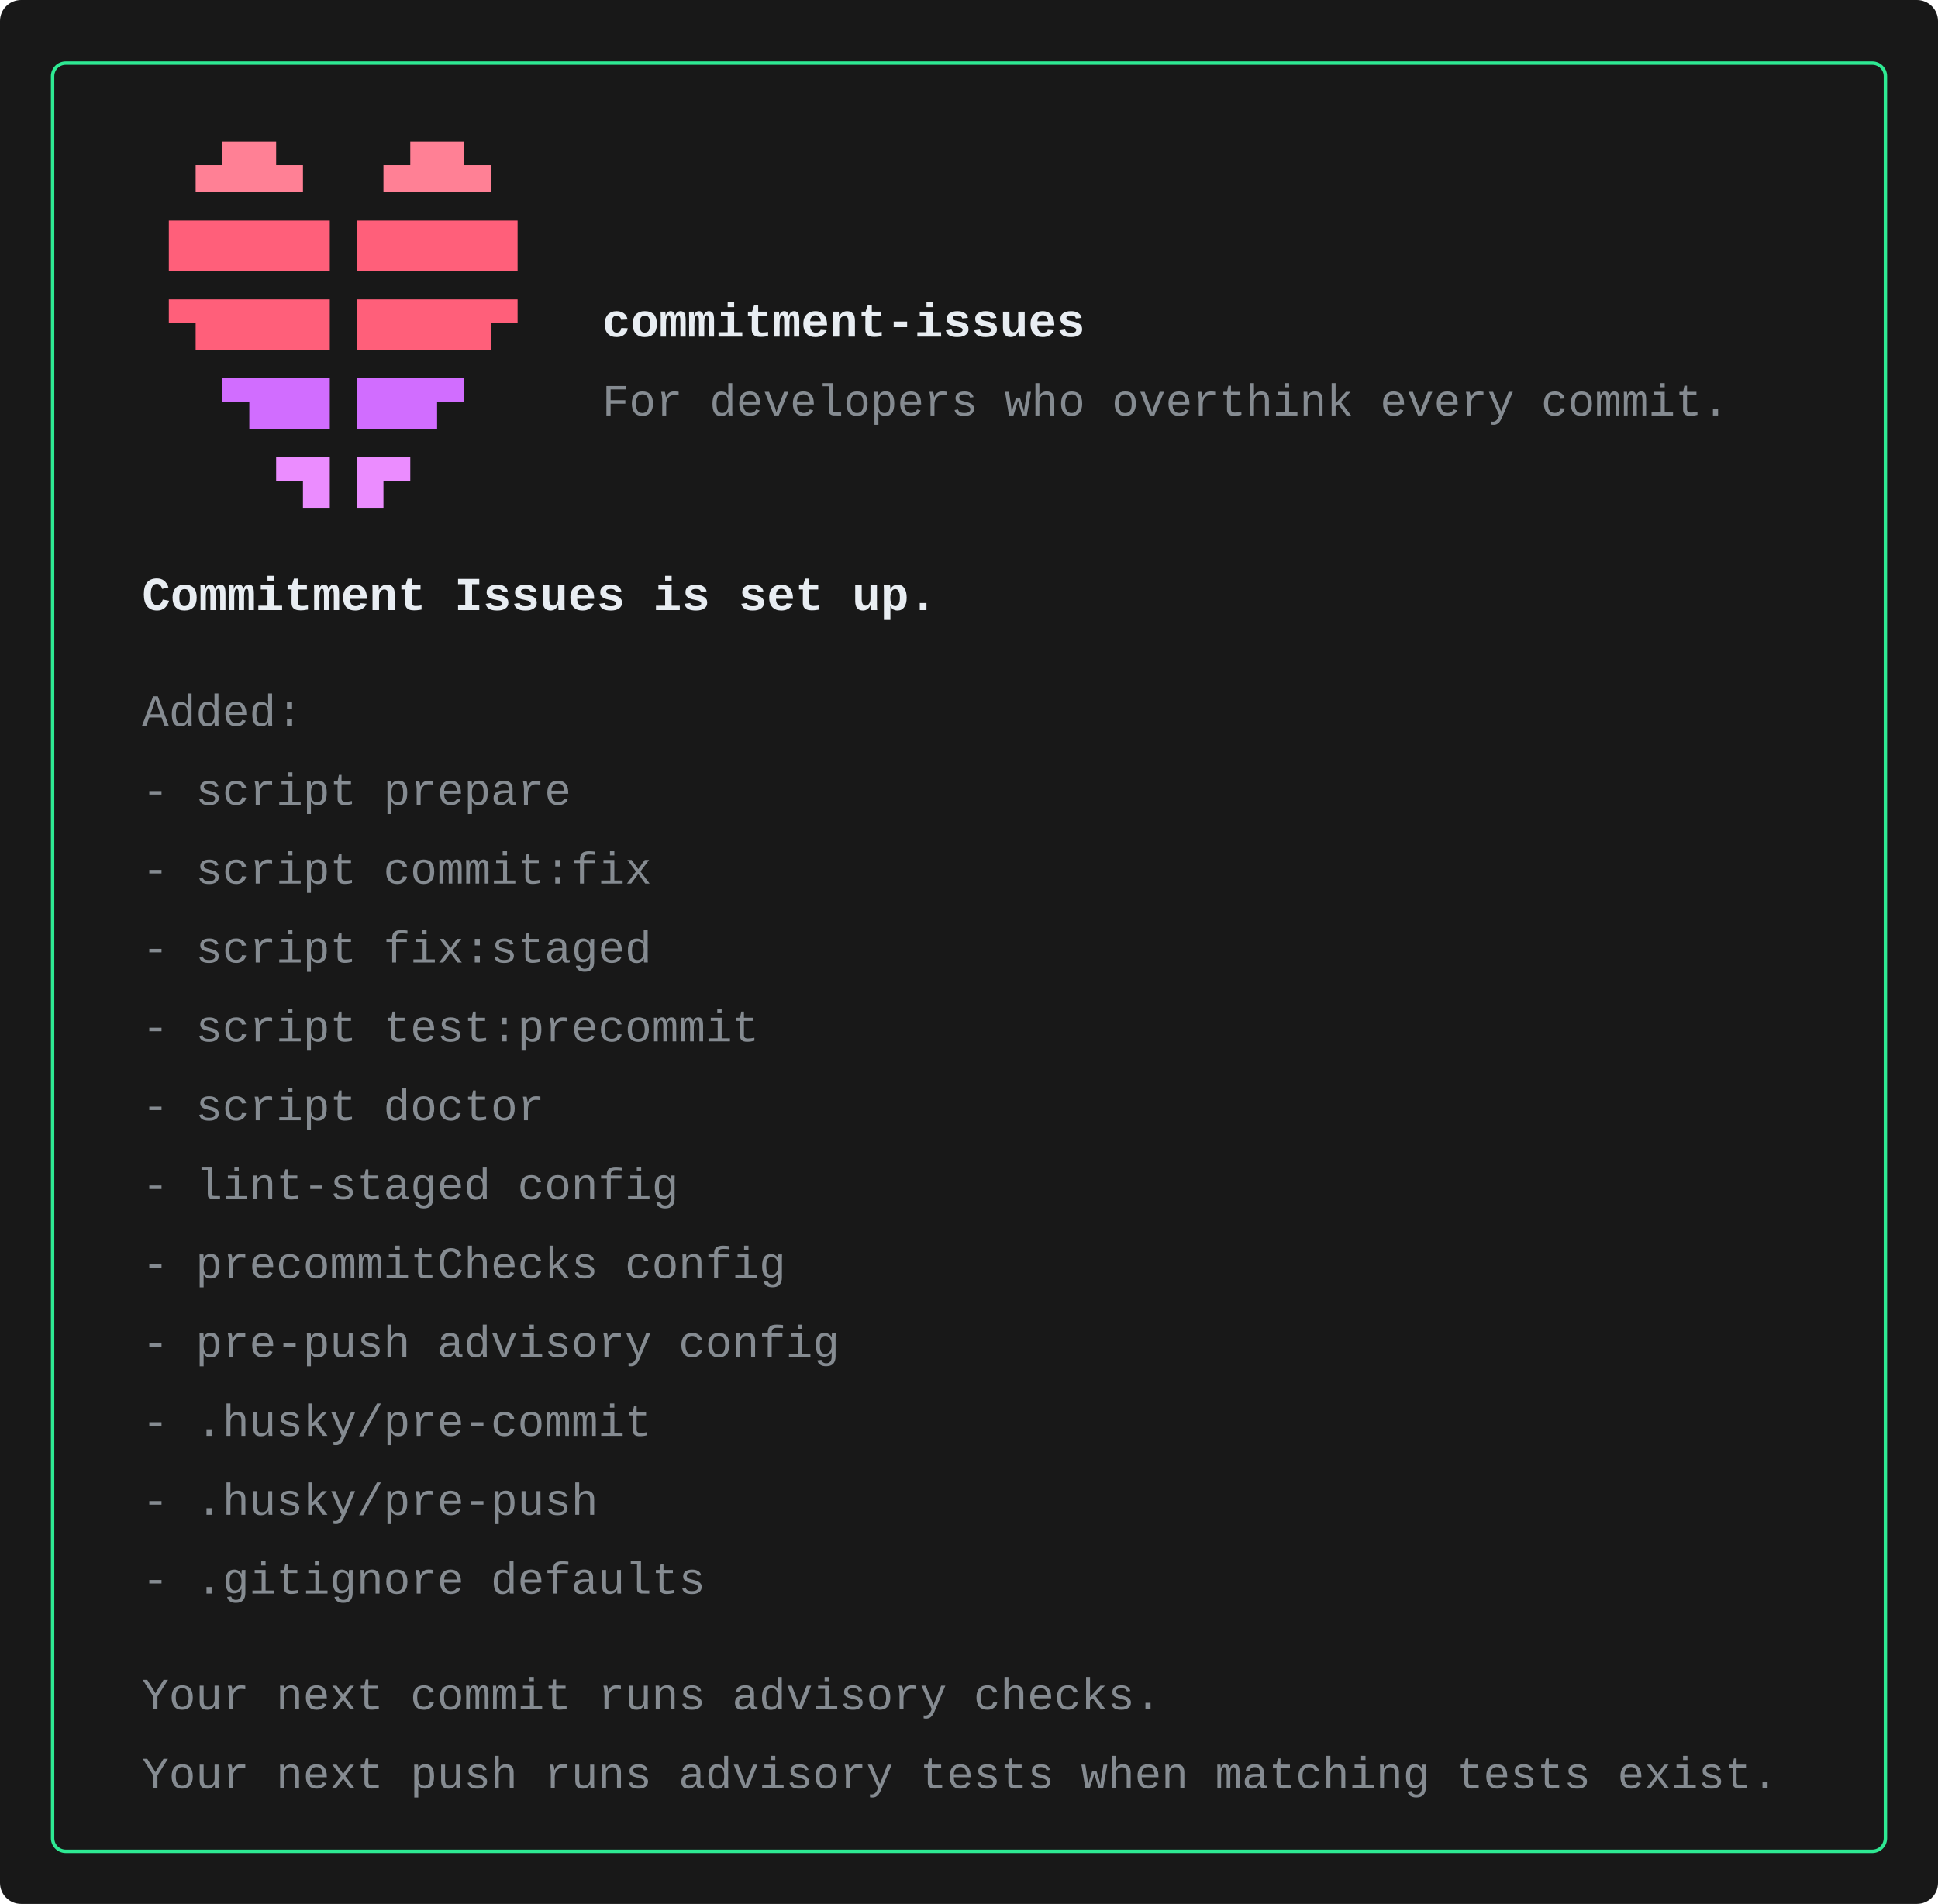
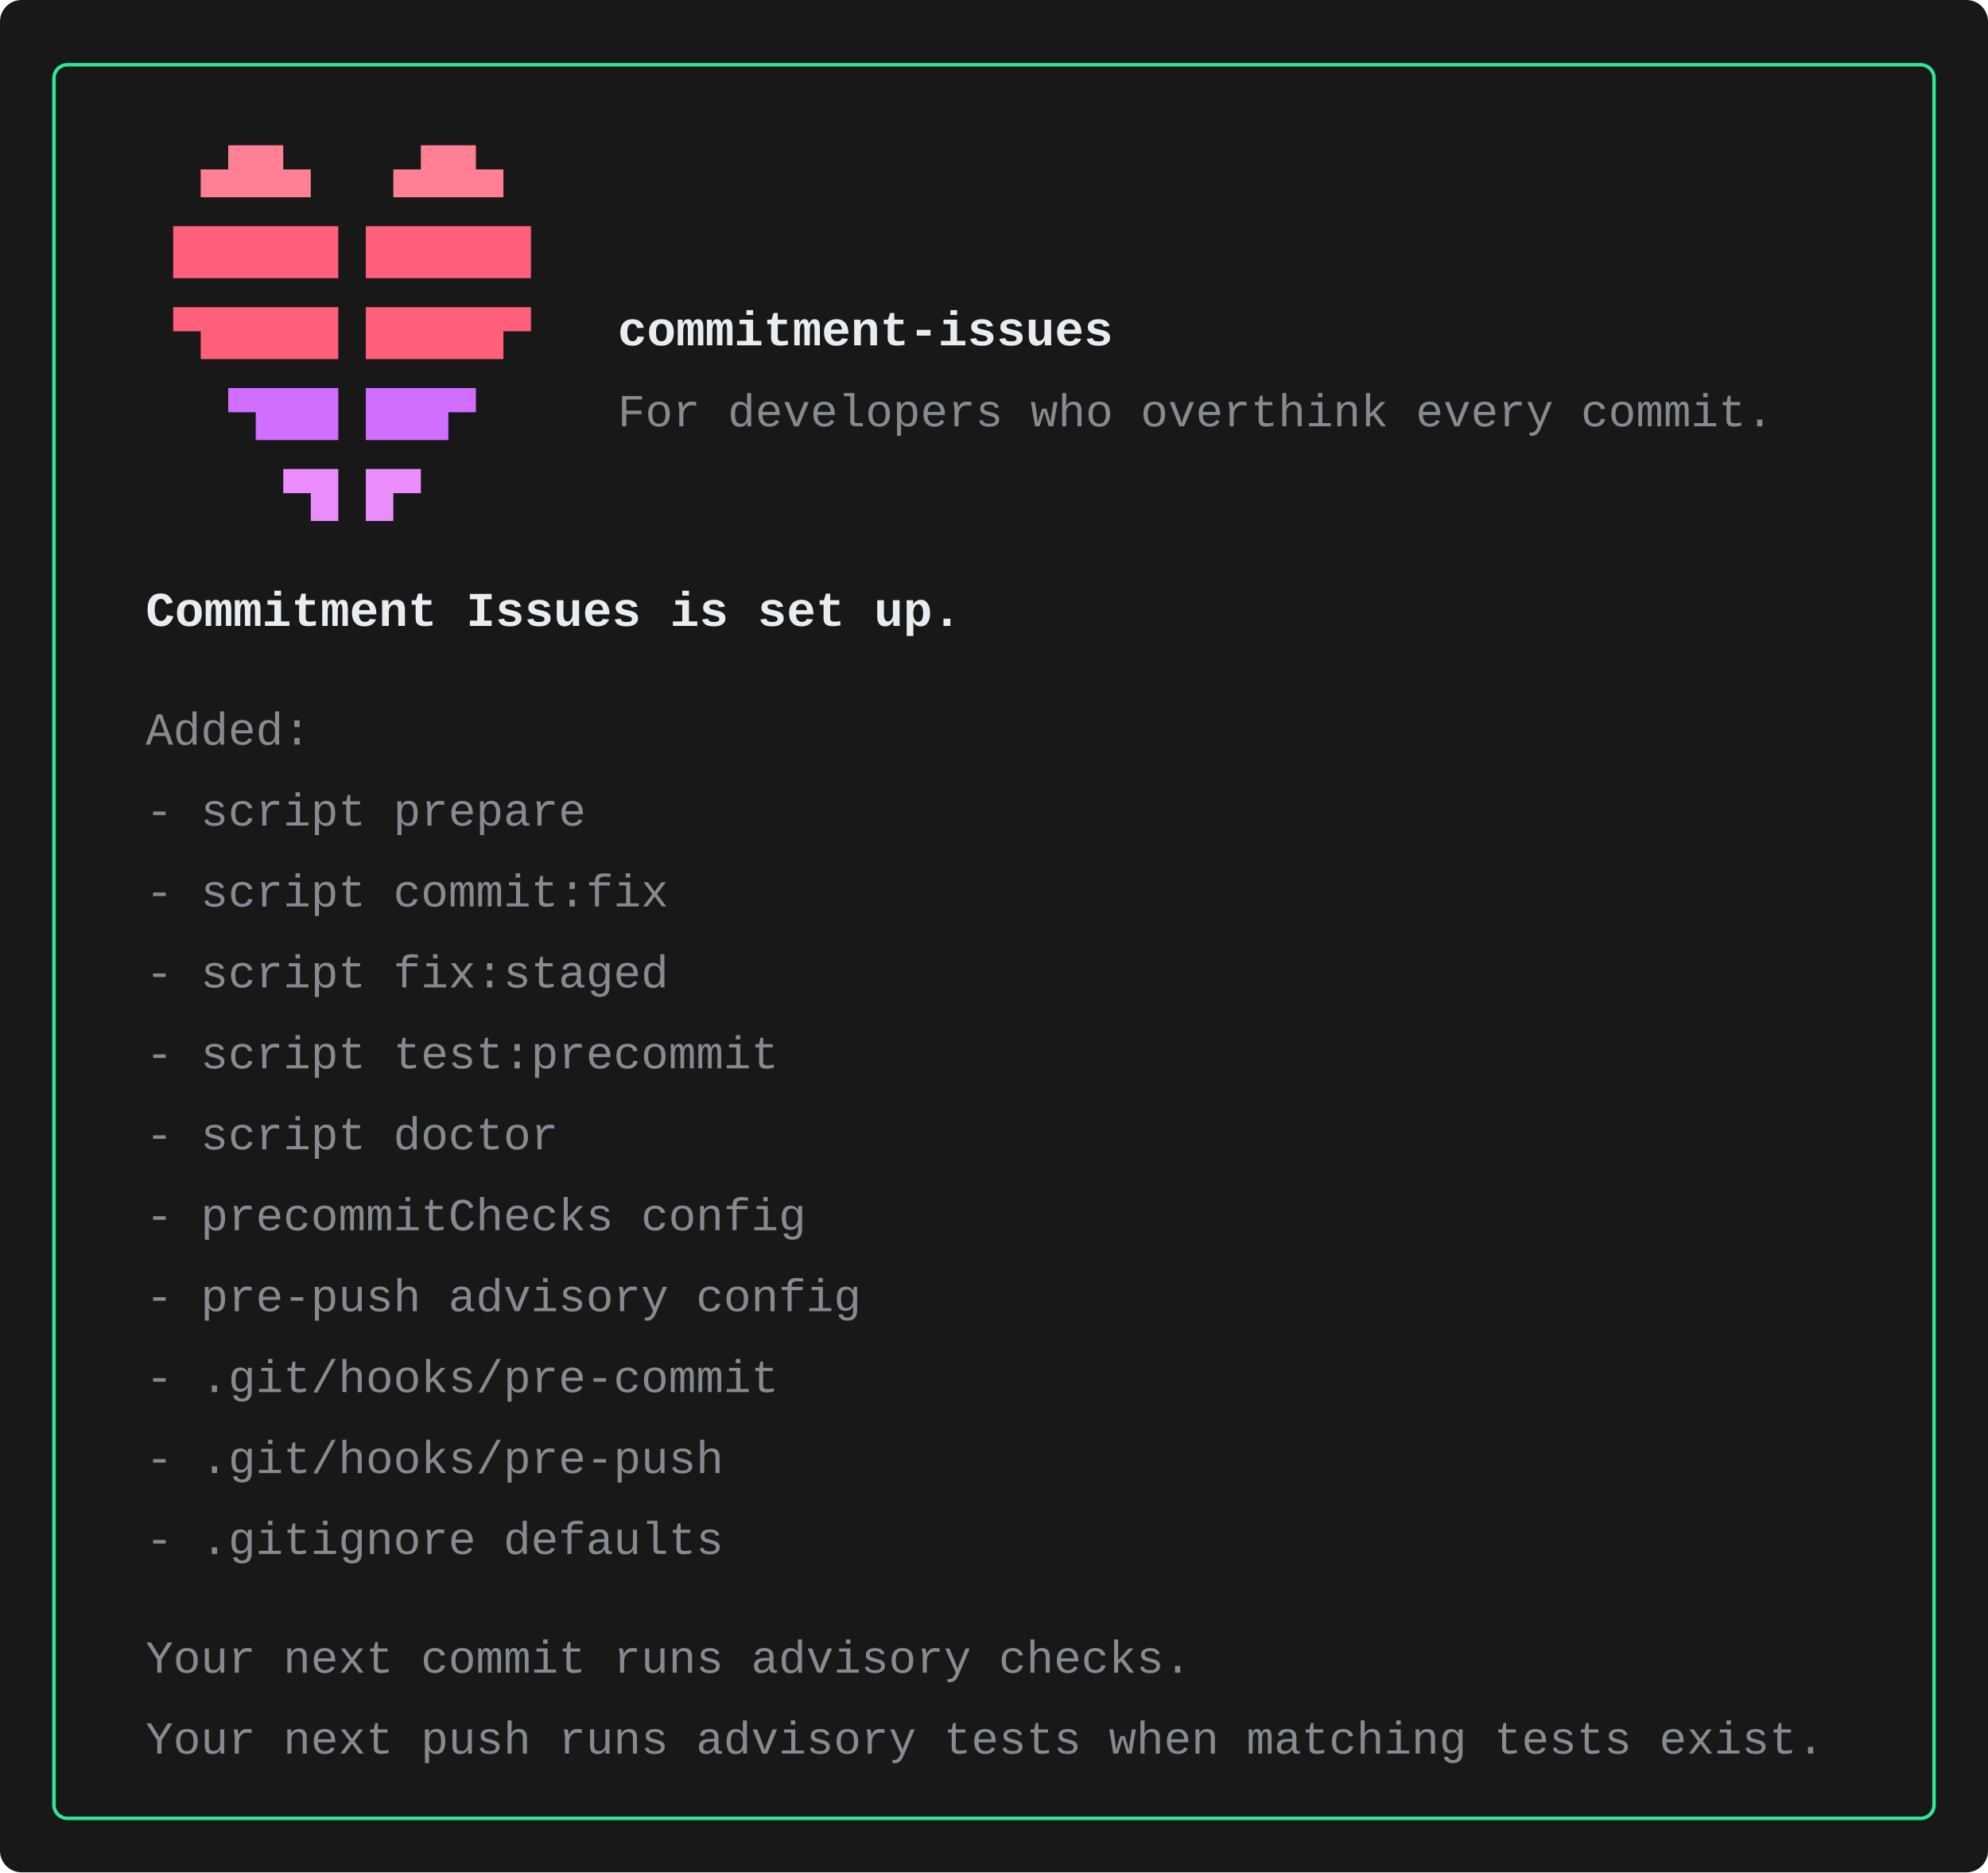
- <svg xmlns="http://www.w3.org/2000/svg" width="737" height="724" viewBox="0 0 737 724" role="img" aria-labelledby="title desc">
-   <rect width="737" height="724" rx="8" ry="8" fill="#181818" />
+ <svg xmlns="http://www.w3.org/2000/svg" width="737" height="694" viewBox="0 0 737 694" role="img" aria-labelledby="title desc">
+   <rect width="737" height="694" rx="8" ry="8" fill="#181818" />
  <g transform="translate(20 24)">
-     <rect x="0" y="0" width="697" height="680" rx="5" ry="5" fill="none" stroke="#2ee993" stroke-width="1.3" />
+     <rect x="0" y="0" width="697" height="650" rx="5" ry="5" fill="none" stroke="#2ee993" stroke-width="1.3" />
    <text x="34" y="44" fill="#ff8095" font-family="ui-monospace, SFMono-Regular, Menlo, Consolas, 'Liberation Mono', monospace" font-size="17" font-weight="700" xml:space="preserve">  ▄██▄   ▄██▄</text>
    <text x="34" y="74" fill="#ff5f7a" font-family="ui-monospace, SFMono-Regular, Menlo, Consolas, 'Liberation Mono', monospace" font-size="17" font-weight="700" xml:space="preserve"> ██████ ██████</text>
    <text x="34" y="104" fill="#ff5f7a" font-family="ui-monospace, SFMono-Regular, Menlo, Consolas, 'Liberation Mono', monospace" font-size="17" font-weight="700" xml:space="preserve"> ▀█████ █████▀</text>
    <text x="209" y="104" fill="#e8edf2" font-family="ui-monospace, SFMono-Regular, Menlo, Consolas, 'Liberation Mono', monospace" font-size="18" font-weight="700">commitment-issues</text>
    <text x="34" y="134" fill="#d16dff" font-family="ui-monospace, SFMono-Regular, Menlo, Consolas, 'Liberation Mono', monospace" font-size="17" font-weight="700" xml:space="preserve">   ▀███ ███▀</text>
    <text x="209" y="134" fill="#858b91" font-family="ui-monospace, SFMono-Regular, Menlo, Consolas, 'Liberation Mono', monospace" font-size="17">For developers who overthink every commit.</text>
    <text x="34" y="164" fill="#eb8cff" font-family="ui-monospace, SFMono-Regular, Menlo, Consolas, 'Liberation Mono', monospace" font-size="17" font-weight="700" xml:space="preserve">     ▀█ █▀</text>
    <text x="34" y="208" fill="#e8edf2" font-family="ui-monospace, SFMono-Regular, Menlo, Consolas, 'Liberation Mono', monospace" font-size="18" font-weight="700">Commitment Issues is set up.</text>
    <text x="34" y="252" fill="#858b91" font-family="ui-monospace, SFMono-Regular, Menlo, Consolas, 'Liberation Mono', monospace" font-size="17">Added:</text>
    <text x="34" y="282" fill="#858b91" font-family="ui-monospace, SFMono-Regular, Menlo, Consolas, 'Liberation Mono', monospace" font-size="17">- script prepare</text>
    <text x="34" y="312" fill="#858b91" font-family="ui-monospace, SFMono-Regular, Menlo, Consolas, 'Liberation Mono', monospace" font-size="17">- script commit:fix</text>
    <text x="34" y="342" fill="#858b91" font-family="ui-monospace, SFMono-Regular, Menlo, Consolas, 'Liberation Mono', monospace" font-size="17">- script fix:staged</text>
    <text x="34" y="372" fill="#858b91" font-family="ui-monospace, SFMono-Regular, Menlo, Consolas, 'Liberation Mono', monospace" font-size="17">- script test:precommit</text>
    <text x="34" y="402" fill="#858b91" font-family="ui-monospace, SFMono-Regular, Menlo, Consolas, 'Liberation Mono', monospace" font-size="17">- script doctor</text>
-     <text x="34" y="432" fill="#858b91" font-family="ui-monospace, SFMono-Regular, Menlo, Consolas, 'Liberation Mono', monospace" font-size="17">- lint-staged config</text>
-     <text x="34" y="462" fill="#858b91" font-family="ui-monospace, SFMono-Regular, Menlo, Consolas, 'Liberation Mono', monospace" font-size="17">- precommitChecks config</text>
-     <text x="34" y="492" fill="#858b91" font-family="ui-monospace, SFMono-Regular, Menlo, Consolas, 'Liberation Mono', monospace" font-size="17">- pre-push advisory config</text>
-     <text x="34" y="522" fill="#858b91" font-family="ui-monospace, SFMono-Regular, Menlo, Consolas, 'Liberation Mono', monospace" font-size="17">- .husky/pre-commit</text>
-     <text x="34" y="552" fill="#858b91" font-family="ui-monospace, SFMono-Regular, Menlo, Consolas, 'Liberation Mono', monospace" font-size="17">- .husky/pre-push</text>
-     <text x="34" y="582" fill="#858b91" font-family="ui-monospace, SFMono-Regular, Menlo, Consolas, 'Liberation Mono', monospace" font-size="17">- .gitignore defaults</text>
-     <text x="34" y="626" fill="#858b91" font-family="ui-monospace, SFMono-Regular, Menlo, Consolas, 'Liberation Mono', monospace" font-size="17">Your next commit runs advisory checks.</text>
-     <text x="34" y="656" fill="#858b91" font-family="ui-monospace, SFMono-Regular, Menlo, Consolas, 'Liberation Mono', monospace" font-size="17">Your next push runs advisory tests when matching tests exist.</text>
+     <text x="34" y="432" fill="#858b91" font-family="ui-monospace, SFMono-Regular, Menlo, Consolas, 'Liberation Mono', monospace" font-size="17">- precommitChecks config</text>
+     <text x="34" y="462" fill="#858b91" font-family="ui-monospace, SFMono-Regular, Menlo, Consolas, 'Liberation Mono', monospace" font-size="17">- pre-push advisory config</text>
+     <text x="34" y="492" fill="#858b91" font-family="ui-monospace, SFMono-Regular, Menlo, Consolas, 'Liberation Mono', monospace" font-size="17">- .git/hooks/pre-commit</text>
+     <text x="34" y="522" fill="#858b91" font-family="ui-monospace, SFMono-Regular, Menlo, Consolas, 'Liberation Mono', monospace" font-size="17">- .git/hooks/pre-push</text>
+     <text x="34" y="552" fill="#858b91" font-family="ui-monospace, SFMono-Regular, Menlo, Consolas, 'Liberation Mono', monospace" font-size="17">- .gitignore defaults</text>
+     <text x="34" y="596" fill="#858b91" font-family="ui-monospace, SFMono-Regular, Menlo, Consolas, 'Liberation Mono', monospace" font-size="17">Your next commit runs advisory checks.</text>
+     <text x="34" y="626" fill="#858b91" font-family="ui-monospace, SFMono-Regular, Menlo, Consolas, 'Liberation Mono', monospace" font-size="17">Your next push runs advisory tests when matching tests exist.</text>
  </g>
</svg>
